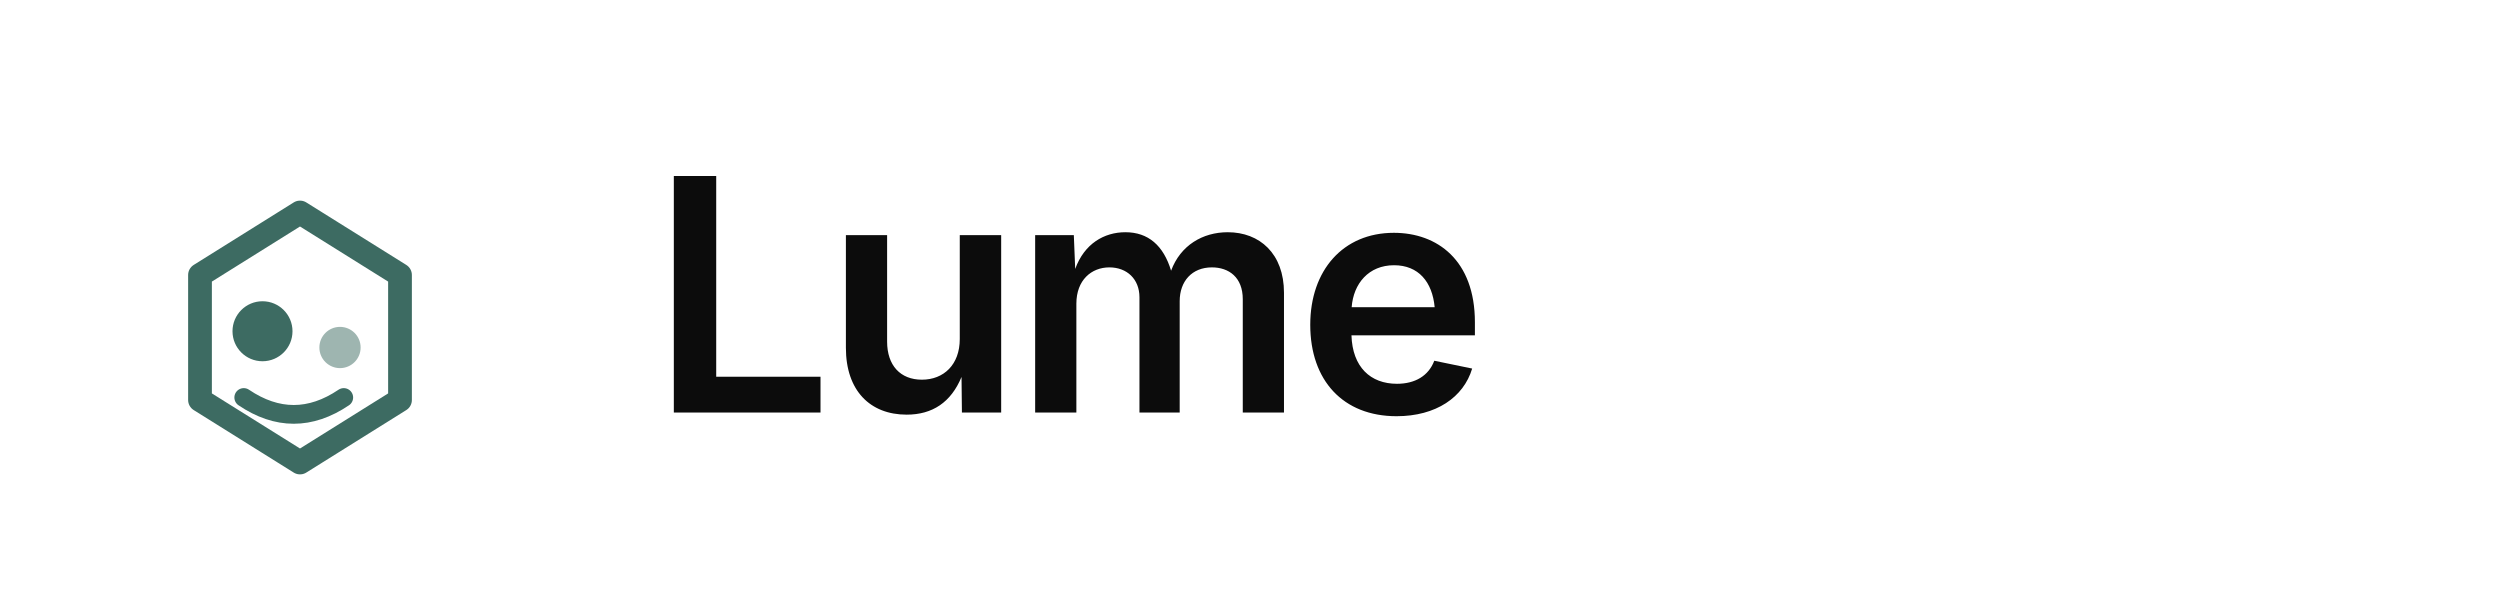
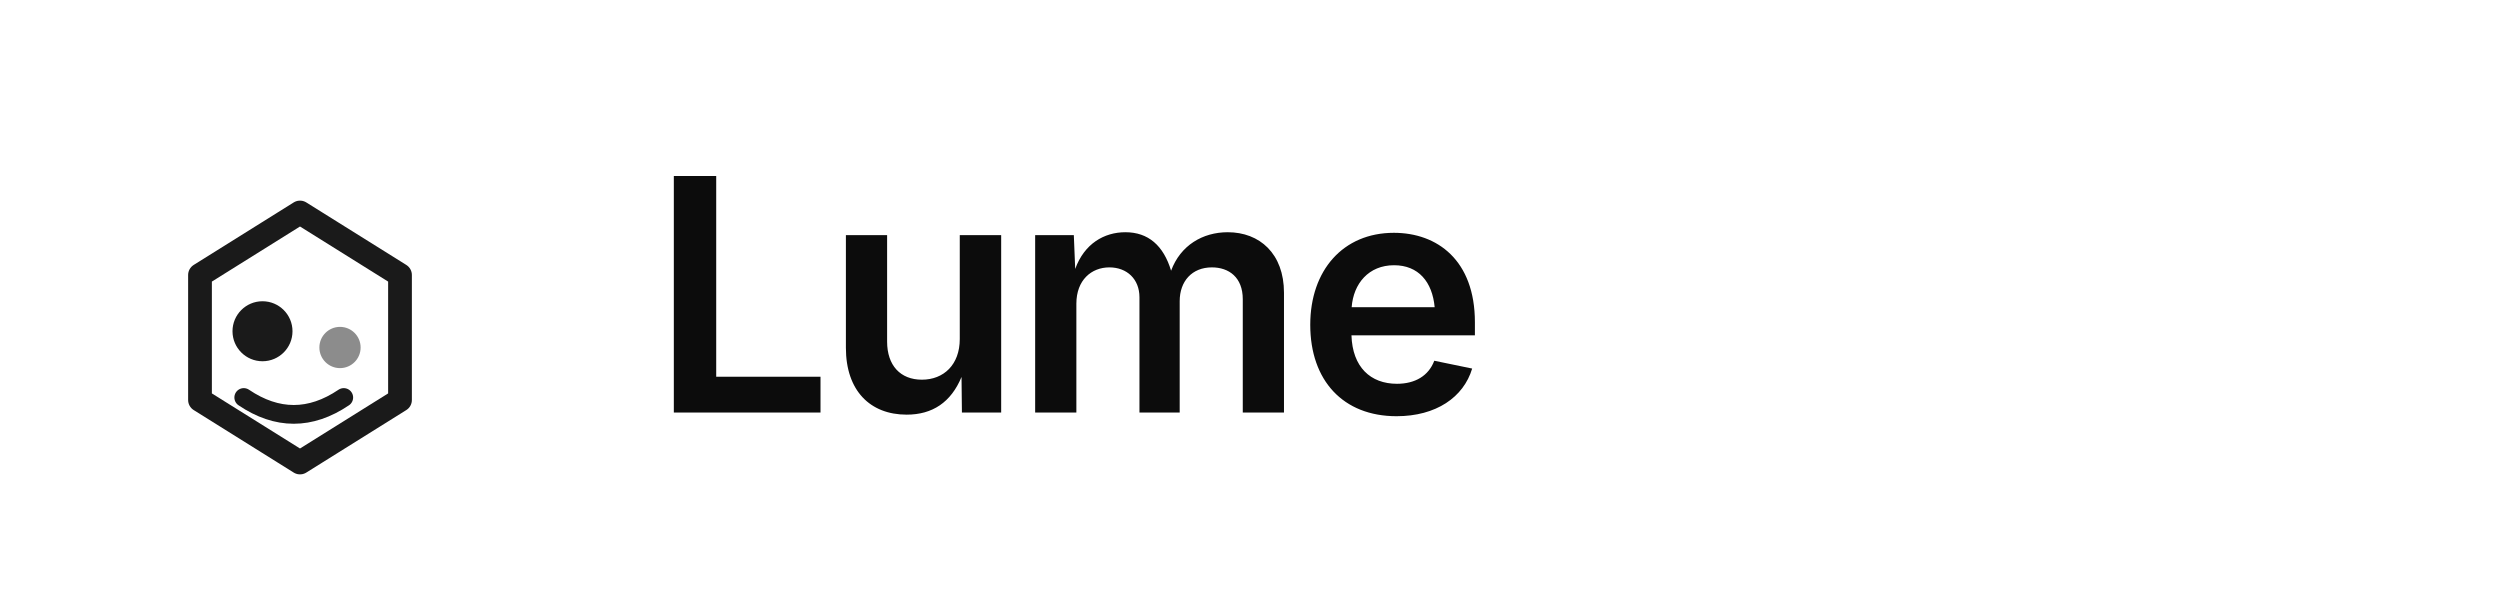
<svg xmlns="http://www.w3.org/2000/svg" viewBox="0 0 200 48" fill="none" aria-label="Lume">
  <g transform="translate(0,4)">
-     <path d="M 24 13 L 32 18 L 32 28 L 24 33 L 16 28 L 16 18 Z" stroke="#3d6b62" stroke-width="1.9" stroke-linejoin="round" />
-     <circle cx="21" cy="22.5" r="2.4" fill="#3d6b62" />
-     <path d="M 19.5 27.8 Q 23.5 30.5 27.5 27.8" stroke="#3d6b62" stroke-width="1.5" stroke-linecap="round" />
-     <circle cx="27.2" cy="23.8" r="1.65" fill="#3d6b62" opacity="0.5" />
+     <path d="M 24 13 L 32 18 L 32 28 L 24 33 L 16 28 L 16 18 Z" stroke="#1a1a1a" stroke-width="1.9" stroke-linejoin="round" />
+     <circle cx="21" cy="22.5" r="2.4" fill="#1a1a1a" />
+     <path d="M 19.5 27.8 Q 23.5 30.5 27.5 27.8" stroke="#1a1a1a" stroke-width="1.5" stroke-linecap="round" />
+     <circle cx="27.2" cy="23.8" r="1.65" fill="#1a1a1a" opacity="0.5" />
  </g>
  <text x="52" y="33" font-family="'DM Sans', system-ui, -apple-system, sans-serif" font-size="26" font-weight="600" fill="#0c0c0c" letter-spacing="-0.03em">Lume</text>
</svg>
